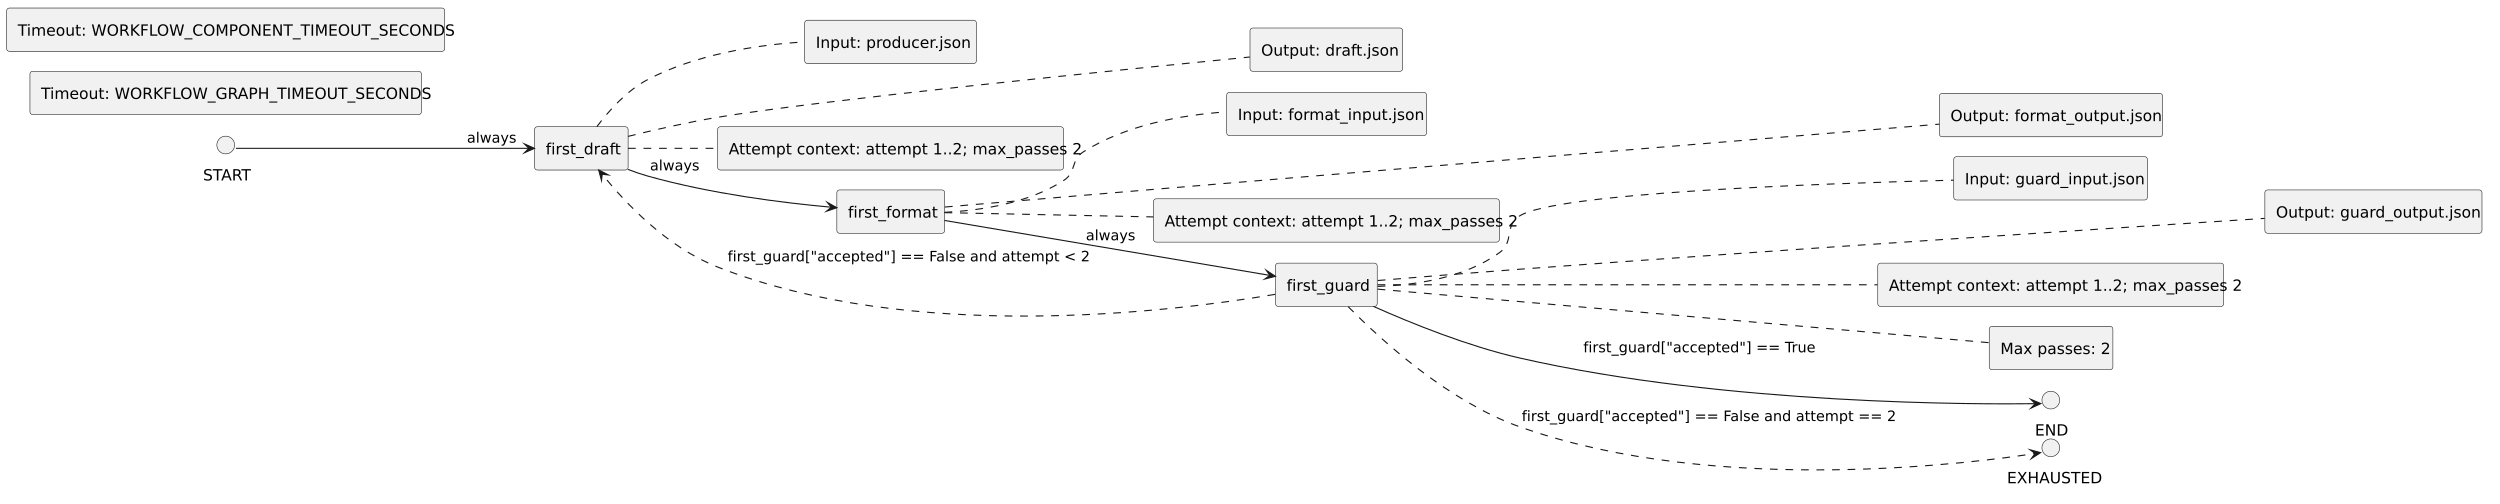
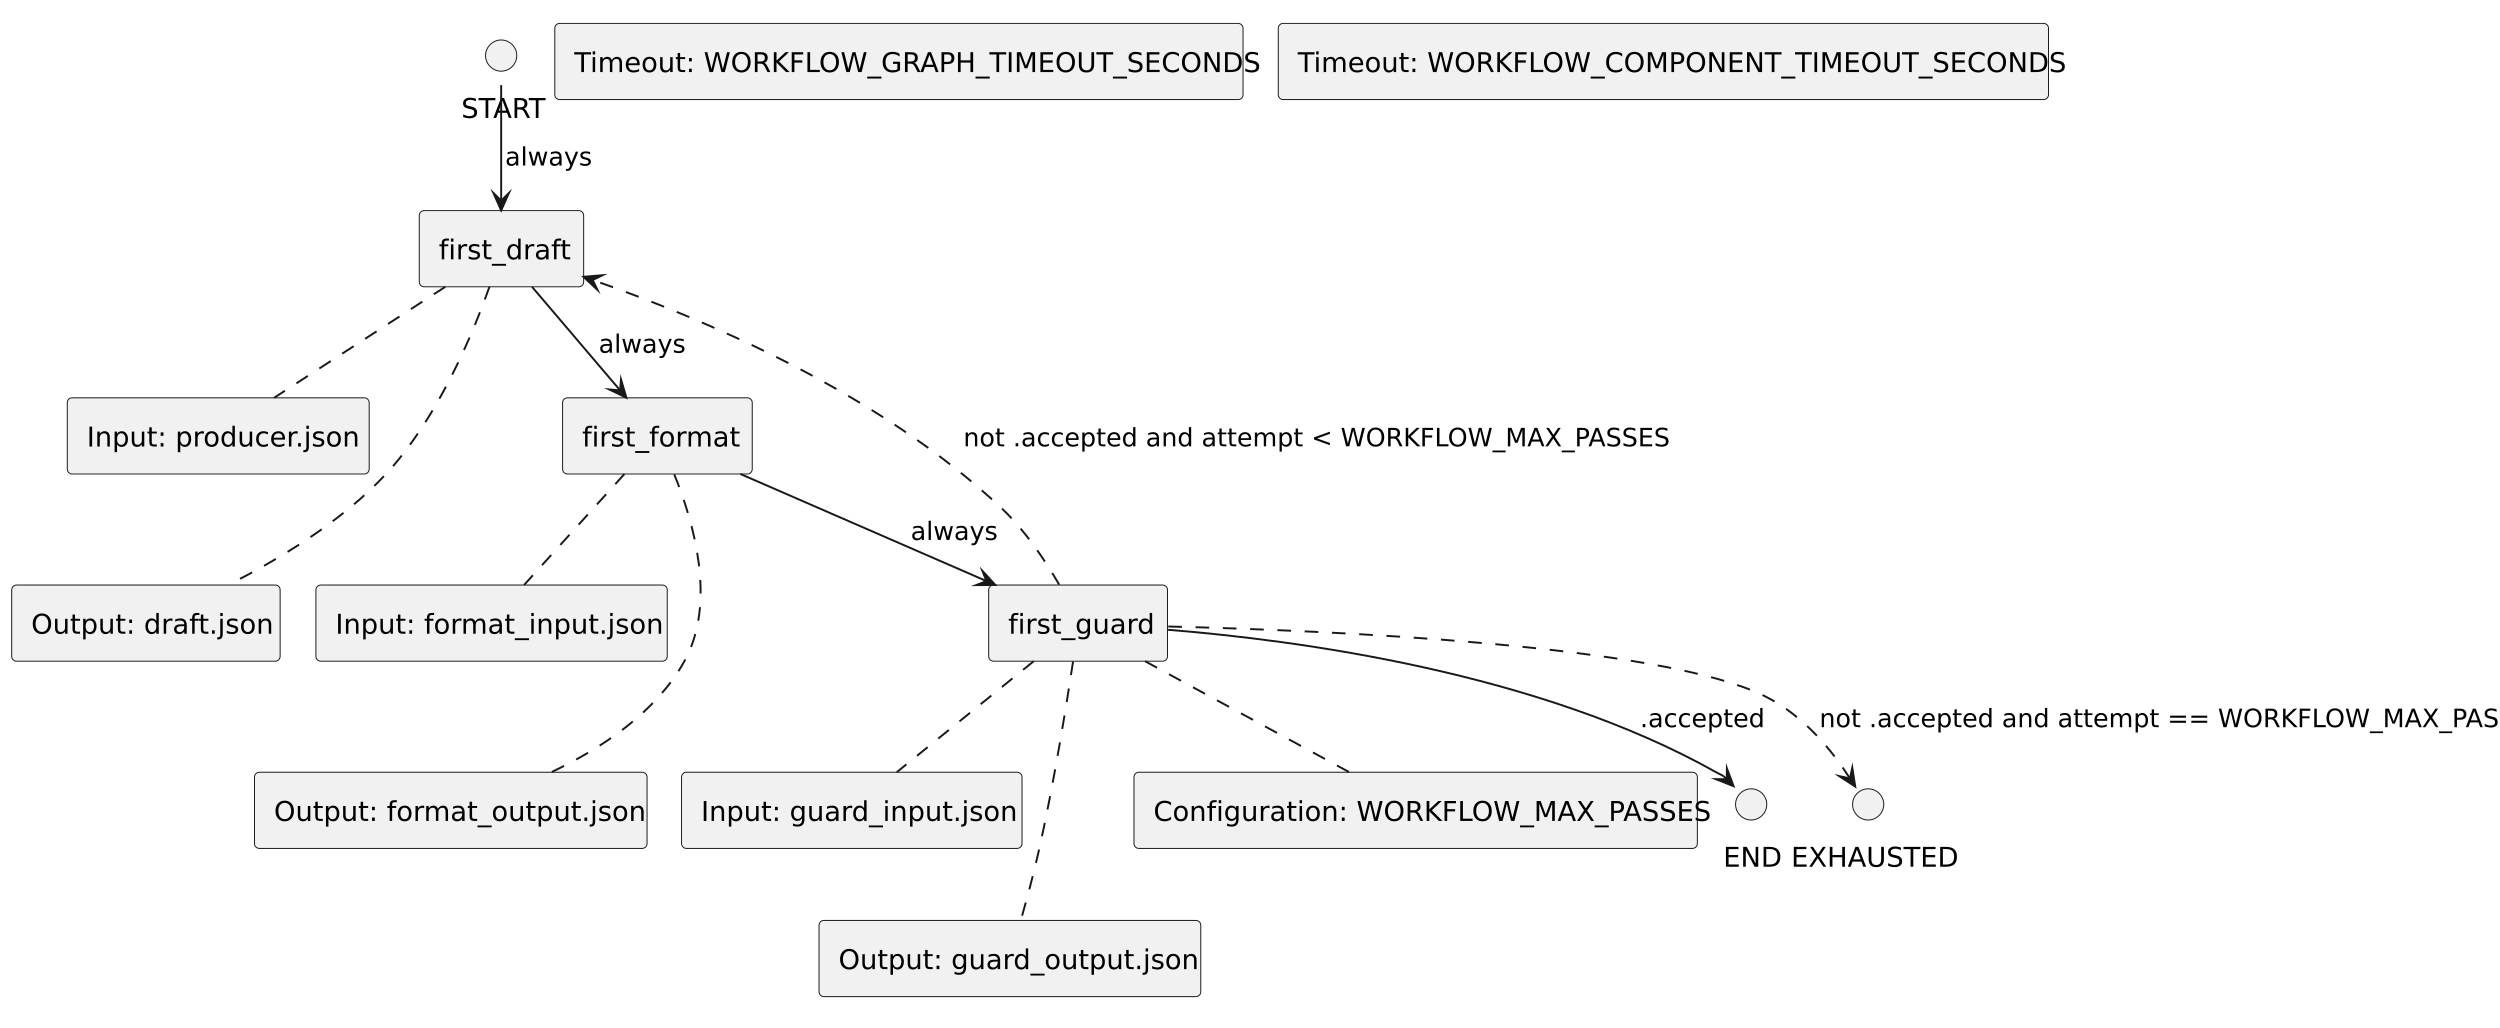
- <svg xmlns="http://www.w3.org/2000/svg" xmlns:xlink="http://www.w3.org/1999/xlink" version="1.1" data-diagram-type="DESCRIPTION" style="width:2254px;height:454px;background:#FFFFFF;" width="2254px" height="454px" viewBox="0 0 2254 454" zoomAndPan="magnify" preserveAspectRatio="none" contentStyleType="text/css">
+ <svg xmlns="http://www.w3.org/2000/svg" xmlns:xlink="http://www.w3.org/1999/xlink" version="1.1" data-diagram-type="DESCRIPTION" style="width:1282px;height:527px;background:#FFFFFF;" width="1282px" height="527px" viewBox="0 0 1282 527" zoomAndPan="magnify" preserveAspectRatio="none" contentStyleType="text/css">
  <defs />
  <g font-family="DejaVu Sans, Liberation Sans, Arial, sans-serif" lengthAdjust="spacing">
    <g class="entity" data-qualified-name="n0" id="ent0001" data-source-line="5">
      <a target="_top" href="//github.com/gorban/api-agent/blob/_____switch_branch_____/demo/contrived/workflows/components/first.md.html#node-first_draft" xlink:href="//github.com/gorban/api-agent/blob/_____switch_branch_____/demo/contrived/workflows/components/first.md.html#node-first_draft" xlink:type="simple" xlink:actuate="onRequest" xlink:show="new" title="//github.com/gorban/api-agent/blob/_____switch_branch_____/demo/contrived/workflows/components/first.md.html#node-first_draft" xlink:title="//github.com/gorban/api-agent/blob/_____switch_branch_____/demo/contrived/workflows/components/first.md.html#node-first_draft">
-         <rect x="482" y="114.244" width="84.302" height="39.068" fill="#F1F1F1" style="stroke:#181818;stroke-width:0.5;" rx="2.5" ry="2.5" />
-         <text x="492" y="139.21" fill="#000" font-size="14" textLength="64.302">first_draft</text>
+         <rect x="215" y="108" width="84.302" height="39.068" fill="#F1F1F1" style="stroke:#181818;stroke-width:0.5;" rx="2.5" ry="2.5" />
+         <text x="225" y="132.966" fill="#000" font-size="14" textLength="64.302">first_draft</text>
      </a>
    </g>
    <g class="entity" data-qualified-name="ref0" id="ent0002" data-source-line="6">
      <a target="_top" href="//github.com/gorban/api-agent/blob/_____switch_branch_____/demo/.private_resources/diagrams/contracts/c50937e9c6fc400cb922e1ce.md.html" xlink:href="//github.com/gorban/api-agent/blob/_____switch_branch_____/demo/.private_resources/diagrams/contracts/c50937e9c6fc400cb922e1ce.md.html" xlink:type="simple" xlink:actuate="onRequest" xlink:show="new" title="//github.com/gorban/api-agent/blob/_____switch_branch_____/demo/.private_resources/diagrams/contracts/c50937e9c6fc400cb922e1ce.md.html" xlink:title="//github.com/gorban/api-agent/blob/_____switch_branch_____/demo/.private_resources/diagrams/contracts/c50937e9c6fc400cb922e1ce.md.html">
-         <rect x="725.5" y="18.244" width="154.819" height="39.068" fill="#F1F1F1" style="stroke:#181818;stroke-width:0.5;" rx="2.5" ry="2.5" />
-         <text x="735.5" y="43.21" fill="#000" font-size="14" textLength="134.819">Input: producer.json</text>
+         <rect x="34.5" y="204" width="154.819" height="39.068" fill="#F1F1F1" style="stroke:#181818;stroke-width:0.5;" rx="2.5" ry="2.5" />
+         <text x="44.5" y="228.966" fill="#000" font-size="14" textLength="134.819">Input: producer.json</text>
      </a>
    </g>
    <g class="entity" data-qualified-name="ref1" id="ent0004" data-source-line="8">
      <a target="_top" href="//github.com/gorban/api-agent/blob/_____switch_branch_____/demo/.private_resources/diagrams/contracts/81135fa5e149e703a3121eea.md.html" xlink:href="//github.com/gorban/api-agent/blob/_____switch_branch_____/demo/.private_resources/diagrams/contracts/81135fa5e149e703a3121eea.md.html" xlink:type="simple" xlink:actuate="onRequest" xlink:show="new" title="//github.com/gorban/api-agent/blob/_____switch_branch_____/demo/.private_resources/diagrams/contracts/81135fa5e149e703a3121eea.md.html" xlink:title="//github.com/gorban/api-agent/blob/_____switch_branch_____/demo/.private_resources/diagrams/contracts/81135fa5e149e703a3121eea.md.html">
-         <rect x="1127" y="25.244" width="137.656" height="39.068" fill="#F1F1F1" style="stroke:#181818;stroke-width:0.5;" rx="2.5" ry="2.5" />
-         <text x="1137" y="50.21" fill="#000" font-size="14" textLength="117.656">Output: draft.json</text>
+         <rect x="6" y="300" width="137.656" height="39.068" fill="#F1F1F1" style="stroke:#181818;stroke-width:0.5;" rx="2.5" ry="2.5" />
+         <text x="16" y="324.966" fill="#000" font-size="14" textLength="117.656">Output: draft.json</text>
      </a>
    </g>
-     <g class="entity" data-qualified-name="context2" id="ent0007" data-source-line="11">
-       <rect x="647" y="114.244" width="311.843" height="39.068" fill="#F1F1F1" style="stroke:#181818;stroke-width:0.5;" rx="2.5" ry="2.5" />
-       <text x="657" y="139.21" fill="#000" font-size="14" textLength="291.843">Attempt context: attempt 1..2; max_passes 2</text>
+     <g class="entity" data-qualified-name="n1" id="ent0007" data-source-line="11">
+       <a target="_top" href="//github.com/gorban/api-agent/blob/_____switch_branch_____/demo/contrived/workflows/components/first.md.html#node-first_format" xlink:href="//github.com/gorban/api-agent/blob/_____switch_branch_____/demo/contrived/workflows/components/first.md.html#node-first_format" xlink:type="simple" xlink:actuate="onRequest" xlink:show="new" title="//github.com/gorban/api-agent/blob/_____switch_branch_____/demo/contrived/workflows/components/first.md.html#node-first_format" xlink:title="//github.com/gorban/api-agent/blob/_____switch_branch_____/demo/contrived/workflows/components/first.md.html#node-first_format">
+         <rect x="288.5" y="204" width="97.252" height="39.068" fill="#F1F1F1" style="stroke:#181818;stroke-width:0.5;" rx="2.5" ry="2.5" />
+         <text x="298.5" y="228.966" fill="#000" font-size="14" textLength="77.252">first_format</text>
+       </a>
    </g>
-     <g class="entity" data-qualified-name="n1" id="ent0009" data-source-line="13">
-       <a target="_top" href="//github.com/gorban/api-agent/blob/_____switch_branch_____/demo/contrived/workflows/components/first.md.html#node-first_format" xlink:href="//github.com/gorban/api-agent/blob/_____switch_branch_____/demo/contrived/workflows/components/first.md.html#node-first_format" xlink:type="simple" xlink:actuate="onRequest" xlink:show="new" title="//github.com/gorban/api-agent/blob/_____switch_branch_____/demo/contrived/workflows/components/first.md.html#node-first_format" xlink:title="//github.com/gorban/api-agent/blob/_____switch_branch_____/demo/contrived/workflows/components/first.md.html#node-first_format">
-         <rect x="754.5" y="171.244" width="97.252" height="39.068" fill="#F1F1F1" style="stroke:#181818;stroke-width:0.5;" rx="2.5" ry="2.5" />
-         <text x="764.5" y="196.21" fill="#000" font-size="14" textLength="77.252">first_format</text>
+     <g class="entity" data-qualified-name="ref2" id="ent0008" data-source-line="12">
+       <a target="_top" href="//github.com/gorban/api-agent/blob/_____switch_branch_____/demo/.private_resources/diagrams/contracts/60b4d83e1ef86c2f726e3c17.md.html" xlink:href="//github.com/gorban/api-agent/blob/_____switch_branch_____/demo/.private_resources/diagrams/contracts/60b4d83e1ef86c2f726e3c17.md.html" xlink:type="simple" xlink:actuate="onRequest" xlink:show="new" title="//github.com/gorban/api-agent/blob/_____switch_branch_____/demo/.private_resources/diagrams/contracts/60b4d83e1ef86c2f726e3c17.md.html" xlink:title="//github.com/gorban/api-agent/blob/_____switch_branch_____/demo/.private_resources/diagrams/contracts/60b4d83e1ef86c2f726e3c17.md.html">
+         <rect x="162" y="300" width="180.159" height="39.068" fill="#F1F1F1" style="stroke:#181818;stroke-width:0.5;" rx="2.5" ry="2.5" />
+         <text x="172" y="324.966" fill="#000" font-size="14" textLength="160.159">Input: format_input.json</text>
      </a>
    </g>
    <g class="entity" data-qualified-name="ref3" id="ent0010" data-source-line="14">
-       <a target="_top" href="//github.com/gorban/api-agent/blob/_____switch_branch_____/demo/.private_resources/diagrams/contracts/60b4d83e1ef86c2f726e3c17.md.html" xlink:href="//github.com/gorban/api-agent/blob/_____switch_branch_____/demo/.private_resources/diagrams/contracts/60b4d83e1ef86c2f726e3c17.md.html" xlink:type="simple" xlink:actuate="onRequest" xlink:show="new" title="//github.com/gorban/api-agent/blob/_____switch_branch_____/demo/.private_resources/diagrams/contracts/60b4d83e1ef86c2f726e3c17.md.html" xlink:title="//github.com/gorban/api-agent/blob/_____switch_branch_____/demo/.private_resources/diagrams/contracts/60b4d83e1ef86c2f726e3c17.md.html">
-         <rect x="1106" y="83.244" width="180.159" height="39.068" fill="#F1F1F1" style="stroke:#181818;stroke-width:0.5;" rx="2.5" ry="2.5" />
-         <text x="1116" y="108.21" fill="#000" font-size="14" textLength="160.159">Input: format_input.json</text>
+       <a target="_top" href="//github.com/gorban/api-agent/blob/_____switch_branch_____/demo/.private_resources/diagrams/contracts/122a0a6fb03268e98a303586.md.html" xlink:href="//github.com/gorban/api-agent/blob/_____switch_branch_____/demo/.private_resources/diagrams/contracts/122a0a6fb03268e98a303586.md.html" xlink:type="simple" xlink:actuate="onRequest" xlink:show="new" title="//github.com/gorban/api-agent/blob/_____switch_branch_____/demo/.private_resources/diagrams/contracts/122a0a6fb03268e98a303586.md.html" xlink:title="//github.com/gorban/api-agent/blob/_____switch_branch_____/demo/.private_resources/diagrams/contracts/122a0a6fb03268e98a303586.md.html">
+         <rect x="130.5" y="396" width="201.313" height="39.068" fill="#F1F1F1" style="stroke:#181818;stroke-width:0.5;" rx="2.5" ry="2.5" />
+         <text x="140.5" y="420.966" fill="#000" font-size="14" textLength="181.313">Output: format_output.json</text>
      </a>
    </g>
-     <g class="entity" data-qualified-name="ref4" id="ent0012" data-source-line="16">
-       <a target="_top" href="//github.com/gorban/api-agent/blob/_____switch_branch_____/demo/.private_resources/diagrams/contracts/122a0a6fb03268e98a303586.md.html" xlink:href="//github.com/gorban/api-agent/blob/_____switch_branch_____/demo/.private_resources/diagrams/contracts/122a0a6fb03268e98a303586.md.html" xlink:type="simple" xlink:actuate="onRequest" xlink:show="new" title="//github.com/gorban/api-agent/blob/_____switch_branch_____/demo/.private_resources/diagrams/contracts/122a0a6fb03268e98a303586.md.html" xlink:title="//github.com/gorban/api-agent/blob/_____switch_branch_____/demo/.private_resources/diagrams/contracts/122a0a6fb03268e98a303586.md.html">
-         <rect x="1748.5" y="84.244" width="201.313" height="39.068" fill="#F1F1F1" style="stroke:#181818;stroke-width:0.5;" rx="2.5" ry="2.5" />
-         <text x="1758.5" y="109.21" fill="#000" font-size="14" textLength="181.313">Output: format_output.json</text>
+     <g class="entity" data-qualified-name="n2" id="ent0013" data-source-line="17">
+       <a target="_top" href="//github.com/gorban/api-agent/blob/_____switch_branch_____/demo/contrived/workflows/components/first.md.html#node-first_guard" xlink:href="//github.com/gorban/api-agent/blob/_____switch_branch_____/demo/contrived/workflows/components/first.md.html#node-first_guard" xlink:type="simple" xlink:actuate="onRequest" xlink:show="new" title="//github.com/gorban/api-agent/blob/_____switch_branch_____/demo/contrived/workflows/components/first.md.html#node-first_guard" xlink:title="//github.com/gorban/api-agent/blob/_____switch_branch_____/demo/contrived/workflows/components/first.md.html#node-first_guard">
+         <rect x="507" y="300" width="91.694" height="39.068" fill="#F1F1F1" style="stroke:#181818;stroke-width:0.5;" rx="2.5" ry="2.5" />
+         <text x="517" y="324.966" fill="#000" font-size="14" textLength="71.694">first_guard</text>
      </a>
    </g>
-     <g class="entity" data-qualified-name="context5" id="ent0015" data-source-line="19">
-       <rect x="1040" y="179.244" width="311.843" height="39.068" fill="#F1F1F1" style="stroke:#181818;stroke-width:0.5;" rx="2.5" ry="2.5" />
-       <text x="1050" y="204.21" fill="#000" font-size="14" textLength="291.843">Attempt context: attempt 1..2; max_passes 2</text>
-     </g>
-     <g class="entity" data-qualified-name="n2" id="ent0017" data-source-line="21">
-       <a target="_top" href="//github.com/gorban/api-agent/blob/_____switch_branch_____/demo/contrived/workflows/components/first.md.html#node-first_guard" xlink:href="//github.com/gorban/api-agent/blob/_____switch_branch_____/demo/contrived/workflows/components/first.md.html#node-first_guard" xlink:type="simple" xlink:actuate="onRequest" xlink:show="new" title="//github.com/gorban/api-agent/blob/_____switch_branch_____/demo/contrived/workflows/components/first.md.html#node-first_guard" xlink:title="//github.com/gorban/api-agent/blob/_____switch_branch_____/demo/contrived/workflows/components/first.md.html#node-first_guard">
-         <rect x="1150" y="237.244" width="91.694" height="39.068" fill="#F1F1F1" style="stroke:#181818;stroke-width:0.5;" rx="2.5" ry="2.5" />
-         <text x="1160" y="262.21" fill="#000" font-size="14" textLength="71.694">first_guard</text>
+     <g class="entity" data-qualified-name="ref4" id="ent0014" data-source-line="18">
+       <a target="_top" href="//github.com/gorban/api-agent/blob/_____switch_branch_____/demo/.private_resources/diagrams/contracts/a7adf17e114304061f556684.md.html" xlink:href="//github.com/gorban/api-agent/blob/_____switch_branch_____/demo/.private_resources/diagrams/contracts/a7adf17e114304061f556684.md.html" xlink:type="simple" xlink:actuate="onRequest" xlink:show="new" title="//github.com/gorban/api-agent/blob/_____switch_branch_____/demo/.private_resources/diagrams/contracts/a7adf17e114304061f556684.md.html" xlink:title="//github.com/gorban/api-agent/blob/_____switch_branch_____/demo/.private_resources/diagrams/contracts/a7adf17e114304061f556684.md.html">
+         <rect x="349.5" y="396" width="174.601" height="39.068" fill="#F1F1F1" style="stroke:#181818;stroke-width:0.5;" rx="2.5" ry="2.5" />
+         <text x="359.5" y="420.966" fill="#000" font-size="14" textLength="154.601">Input: guard_input.json</text>
      </a>
    </g>
-     <g class="entity" data-qualified-name="ref6" id="ent0018" data-source-line="22">
-       <a target="_top" href="//github.com/gorban/api-agent/blob/_____switch_branch_____/demo/.private_resources/diagrams/contracts/a7adf17e114304061f556684.md.html" xlink:href="//github.com/gorban/api-agent/blob/_____switch_branch_____/demo/.private_resources/diagrams/contracts/a7adf17e114304061f556684.md.html" xlink:type="simple" xlink:actuate="onRequest" xlink:show="new" title="//github.com/gorban/api-agent/blob/_____switch_branch_____/demo/.private_resources/diagrams/contracts/a7adf17e114304061f556684.md.html" xlink:title="//github.com/gorban/api-agent/blob/_____switch_branch_____/demo/.private_resources/diagrams/contracts/a7adf17e114304061f556684.md.html">
-         <rect x="1761.5" y="141.244" width="174.601" height="39.068" fill="#F1F1F1" style="stroke:#181818;stroke-width:0.5;" rx="2.5" ry="2.5" />
-         <text x="1771.5" y="166.21" fill="#000" font-size="14" textLength="154.601">Input: guard_input.json</text>
+     <g class="entity" data-qualified-name="ref5" id="ent0016" data-source-line="20">
+       <a target="_top" href="//github.com/gorban/api-agent/blob/_____switch_branch_____/demo/.private_resources/diagrams/contracts/659f22b719be1a348d44de89.md.html" xlink:href="//github.com/gorban/api-agent/blob/_____switch_branch_____/demo/.private_resources/diagrams/contracts/659f22b719be1a348d44de89.md.html" xlink:type="simple" xlink:actuate="onRequest" xlink:show="new" title="//github.com/gorban/api-agent/blob/_____switch_branch_____/demo/.private_resources/diagrams/contracts/659f22b719be1a348d44de89.md.html" xlink:title="//github.com/gorban/api-agent/blob/_____switch_branch_____/demo/.private_resources/diagrams/contracts/659f22b719be1a348d44de89.md.html">
+         <rect x="420" y="472" width="195.755" height="39.068" fill="#F1F1F1" style="stroke:#181818;stroke-width:0.5;" rx="2.5" ry="2.5" />
+         <text x="430" y="496.966" fill="#000" font-size="14" textLength="175.755">Output: guard_output.json</text>
      </a>
    </g>
-     <g class="entity" data-qualified-name="ref7" id="ent0020" data-source-line="24">
-       <a target="_top" href="//github.com/gorban/api-agent/blob/_____switch_branch_____/demo/.private_resources/diagrams/contracts/659f22b719be1a348d44de89.md.html" xlink:href="//github.com/gorban/api-agent/blob/_____switch_branch_____/demo/.private_resources/diagrams/contracts/659f22b719be1a348d44de89.md.html" xlink:type="simple" xlink:actuate="onRequest" xlink:show="new" title="//github.com/gorban/api-agent/blob/_____switch_branch_____/demo/.private_resources/diagrams/contracts/659f22b719be1a348d44de89.md.html" xlink:title="//github.com/gorban/api-agent/blob/_____switch_branch_____/demo/.private_resources/diagrams/contracts/659f22b719be1a348d44de89.md.html">
-         <rect x="2042" y="171.244" width="195.755" height="39.068" fill="#F1F1F1" style="stroke:#181818;stroke-width:0.5;" rx="2.5" ry="2.5" />
-         <text x="2052" y="196.21" fill="#000" font-size="14" textLength="175.755">Output: guard_output.json</text>
+     <g class="entity" data-qualified-name="timeout6" id="ent0019" data-source-line="23">
+       <a target="_top" href="//github.com/gorban/api-agent/blob/_____switch_branch_____/demo/.private_resources/diagrams/contracts/329e688a20c84ebb17c7ac2f.md.html" xlink:href="//github.com/gorban/api-agent/blob/_____switch_branch_____/demo/.private_resources/diagrams/contracts/329e688a20c84ebb17c7ac2f.md.html" xlink:type="simple" xlink:actuate="onRequest" xlink:show="new" title="//github.com/gorban/api-agent/blob/_____switch_branch_____/demo/.private_resources/diagrams/contracts/329e688a20c84ebb17c7ac2f.md.html" xlink:title="//github.com/gorban/api-agent/blob/_____switch_branch_____/demo/.private_resources/diagrams/contracts/329e688a20c84ebb17c7ac2f.md.html">
+         <rect x="284.5" y="12" width="352.933" height="39.068" fill="#F1F1F1" style="stroke:#181818;stroke-width:0.5;" rx="2.5" ry="2.5" />
+         <text x="294.5" y="36.966" fill="#000" font-size="14" textLength="332.933">Timeout: WORKFLOW_GRAPH_TIMEOUT_SECONDS</text>
      </a>
    </g>
-     <g class="entity" data-qualified-name="context8" id="ent0023" data-source-line="27">
-       <rect x="1693" y="237.244" width="311.843" height="39.068" fill="#F1F1F1" style="stroke:#181818;stroke-width:0.5;" rx="2.5" ry="2.5" />
-       <text x="1703" y="262.21" fill="#000" font-size="14" textLength="291.843">Attempt context: attempt 1..2; max_passes 2</text>
-     </g>
-     <g class="entity" data-qualified-name="timeout9" id="ent0025" data-source-line="29">
-       <a target="_top" href="//github.com/gorban/api-agent/blob/_____switch_branch_____/demo/.private_resources/diagrams/contracts/2604027eb0c68c41f586b261.md.html" xlink:href="//github.com/gorban/api-agent/blob/_____switch_branch_____/demo/.private_resources/diagrams/contracts/2604027eb0c68c41f586b261.md.html" xlink:type="simple" xlink:actuate="onRequest" xlink:show="new" title="//github.com/gorban/api-agent/blob/_____switch_branch_____/demo/.private_resources/diagrams/contracts/2604027eb0c68c41f586b261.md.html" xlink:title="//github.com/gorban/api-agent/blob/_____switch_branch_____/demo/.private_resources/diagrams/contracts/2604027eb0c68c41f586b261.md.html">
-         <rect x="27" y="64.244" width="352.933" height="39.068" fill="#F1F1F1" style="stroke:#181818;stroke-width:0.5;" rx="2.5" ry="2.5" />
-         <text x="37" y="89.21" fill="#000" font-size="14" textLength="332.933">Timeout: WORKFLOW_GRAPH_TIMEOUT_SECONDS</text>
+     <g class="entity" data-qualified-name="timeout7" id="ent0020" data-source-line="24">
+       <a target="_top" href="//github.com/gorban/api-agent/blob/_____switch_branch_____/demo/.private_resources/diagrams/contracts/02f16fdcb3b05b1324197d4d.md.html" xlink:href="//github.com/gorban/api-agent/blob/_____switch_branch_____/demo/.private_resources/diagrams/contracts/02f16fdcb3b05b1324197d4d.md.html" xlink:type="simple" xlink:actuate="onRequest" xlink:show="new" title="//github.com/gorban/api-agent/blob/_____switch_branch_____/demo/.private_resources/diagrams/contracts/02f16fdcb3b05b1324197d4d.md.html" xlink:title="//github.com/gorban/api-agent/blob/_____switch_branch_____/demo/.private_resources/diagrams/contracts/02f16fdcb3b05b1324197d4d.md.html">
+         <rect x="655.5" y="12" width="394.974" height="39.068" fill="#F1F1F1" style="stroke:#181818;stroke-width:0.5;" rx="2.5" ry="2.5" />
+         <text x="665.5" y="36.966" fill="#000" font-size="14" textLength="374.974">Timeout: WORKFLOW_COMPONENT_TIMEOUT_SECONDS</text>
      </a>
    </g>
-     <g class="entity" data-qualified-name="timeout10" id="ent0026" data-source-line="30">
-       <a target="_top" href="//github.com/gorban/api-agent/blob/_____switch_branch_____/demo/.private_resources/diagrams/contracts/6a81df3b797cc5b5d01faaf0.md.html" xlink:href="//github.com/gorban/api-agent/blob/_____switch_branch_____/demo/.private_resources/diagrams/contracts/6a81df3b797cc5b5d01faaf0.md.html" xlink:type="simple" xlink:actuate="onRequest" xlink:show="new" title="//github.com/gorban/api-agent/blob/_____switch_branch_____/demo/.private_resources/diagrams/contracts/6a81df3b797cc5b5d01faaf0.md.html" xlink:title="//github.com/gorban/api-agent/blob/_____switch_branch_____/demo/.private_resources/diagrams/contracts/6a81df3b797cc5b5d01faaf0.md.html">
-         <rect x="6" y="7.244" width="394.974" height="39.068" fill="#F1F1F1" style="stroke:#181818;stroke-width:0.5;" rx="2.5" ry="2.5" />
-         <text x="16" y="32.21" fill="#000" font-size="14" textLength="374.974">Timeout: WORKFLOW_COMPONENT_TIMEOUT_SECONDS</text>
+     <g class="entity" data-qualified-name="passlimit8" id="ent0021" data-source-line="25">
+       <a target="_top" href="//github.com/gorban/api-agent/blob/_____switch_branch_____/demo/.private_resources/diagrams/contracts/c65cad9d1bbf9d40211f06b3.md.html" xlink:href="//github.com/gorban/api-agent/blob/_____switch_branch_____/demo/.private_resources/diagrams/contracts/c65cad9d1bbf9d40211f06b3.md.html" xlink:type="simple" xlink:actuate="onRequest" xlink:show="new" title="//github.com/gorban/api-agent/blob/_____switch_branch_____/demo/.private_resources/diagrams/contracts/c65cad9d1bbf9d40211f06b3.md.html" xlink:title="//github.com/gorban/api-agent/blob/_____switch_branch_____/demo/.private_resources/diagrams/contracts/c65cad9d1bbf9d40211f06b3.md.html">
+         <rect x="581.5" y="396" width="288.897" height="39.068" fill="#F1F1F1" style="stroke:#181818;stroke-width:0.5;" rx="2.5" ry="2.5" />
+         <text x="591.5" y="420.966" fill="#000" font-size="14" textLength="268.897">Configuration: WORKFLOW_MAX_PASSES</text>
      </a>
    </g>
-     <g class="entity" data-qualified-name="budget11" id="ent0027" data-source-line="31">
-       <a target="_top" href="//github.com/gorban/api-agent/blob/_____switch_branch_____/demo/contrived/workflows/components/first.md.html#components" xlink:href="//github.com/gorban/api-agent/blob/_____switch_branch_____/demo/contrived/workflows/components/first.md.html#components" xlink:type="simple" xlink:actuate="onRequest" xlink:show="new" title="//github.com/gorban/api-agent/blob/_____switch_branch_____/demo/contrived/workflows/components/first.md.html#components" xlink:title="//github.com/gorban/api-agent/blob/_____switch_branch_____/demo/contrived/workflows/components/first.md.html#components">
-         <rect x="1793.5" y="294.244" width="111.476" height="39.068" fill="#F1F1F1" style="stroke:#181818;stroke-width:0.5;" rx="2.5" ry="2.5" />
-         <text x="1803.5" y="319.21" fill="#000" font-size="14" textLength="91.476">Max passes: 2</text>
-       </a>
+     <g class="entity" data-qualified-name="start" id="ent0023" data-source-line="27">
+       <ellipse cx="257" cy="28.5" rx="8" ry="8" fill="#F1F1F1" style="stroke:#181818;stroke-width:0.5;" />
+       <text x="236.546" y="60.466" fill="#000" font-size="14" textLength="40.908">START</text>
    </g>
-     <g class="entity" data-qualified-name="start" id="ent0029" data-source-line="33">
-       <ellipse cx="203.5" cy="130.744" rx="8" ry="8" fill="#F1F1F1" style="stroke:#181818;stroke-width:0.5;" />
-       <text x="183.046" y="162.71" fill="#000" font-size="14" textLength="40.908">START</text>
+     <g class="entity" data-qualified-name="end" id="ent0027" data-source-line="31">
+       <ellipse cx="898" cy="412.5" rx="8" ry="8" fill="#F1F1F1" style="stroke:#181818;stroke-width:0.5;" />
+       <text x="883.678" y="444.466" fill="#000" font-size="14" textLength="28.644">END</text>
    </g>
-     <g class="entity" data-qualified-name="end" id="ent0033" data-source-line="37">
-       <ellipse cx="1849" cy="360.744" rx="8" ry="8" fill="#F1F1F1" style="stroke:#181818;stroke-width:0.5;" />
-       <text x="1834.678" y="392.71" fill="#000" font-size="14" textLength="28.644">END</text>
-     </g>
-     <g class="entity" data-qualified-name="exhausted" id="ent0036" data-source-line="40">
-       <ellipse cx="1849" cy="403.744" rx="8" ry="8" fill="#F1F1F1" style="stroke:#181818;stroke-width:0.5;" />
-       <text x="1809.492" y="435.71" fill="#000" font-size="14" textLength="79.016">EXHAUSTED</text>
+     <g class="entity" data-qualified-name="exhausted" id="ent0030" data-source-line="34">
+       <ellipse cx="958" cy="412.5" rx="8" ry="8" fill="#F1F1F1" style="stroke:#181818;stroke-width:0.5;" />
+       <text x="918.492" y="444.466" fill="#000" font-size="14" textLength="79.016">EXHAUSTED</text>
    </g>
    <g class="link" data-entity-1="ent0001" data-entity-2="ent0002" id="lnk3" data-link-type="association">
-       <path d="M538.114,114.226 C548.747,100.047 565.046,81.671 584,71.744 C627.349,49.041 681.721,40.529 725.32,37.7" style="stroke:#181818;stroke-width:1;stroke-dasharray:7,7;" fill="none" />
+       <path d="M228.353,147.071 C202.932,163.551 165.99,187.499 140.588,203.967" style="stroke:#181818;stroke-width:1;stroke-dasharray:7,7;" fill="none" />
    </g>
    <g class="link" data-entity-1="ent0001" data-entity-2="ent0004" id="lnk5" data-link-type="association">
-       <path d="M566.254,122.959 C589.775,117.142 619.882,110.253 647,105.744 C737.771,90.651 1001.261,63.825 1126.863,51.4" style="stroke:#181818;stroke-width:1;stroke-dasharray:7,7;" fill="none" />
+       <path d="M251.013,147.019 C242.416,171.341 224.619,214.314 198,243 C175.332,267.428 143.019,286.852 117.2,299.878" style="stroke:#181818;stroke-width:1;stroke-dasharray:7,7;" fill="none" />
    </g>
-     <g class="link" data-entity-1="ent0001" data-entity-2="ent0007" id="lnk8" data-link-type="association">
-       <path d="M566.171,133.744 C588.25,133.744 617.001,133.744 646.8,133.744" style="stroke:#181818;stroke-width:1;stroke-dasharray:7,7;" fill="none" />
+     <g class="link" data-entity-1="ent0007" data-entity-2="ent0008" id="lnk9" data-link-type="association">
+       <path d="M320.207,243.071 C305.305,259.551 283.649,283.499 268.758,299.967" style="stroke:#181818;stroke-width:1;stroke-dasharray:7,7;" fill="none" />
    </g>
-     <g class="link" data-entity-1="ent0009" data-entity-2="ent0010" id="lnk11" data-link-type="association">
-       <path d="M851.507,191.437 C884.09,189.805 927.04,183.319 959,162.744 C970.817,155.136 965.092,144.209 977,136.744 C1015.053,112.888 1063.979,103.752 1105.835,100.857" style="stroke:#181818;stroke-width:1;stroke-dasharray:7,7;" fill="none" />
+     <g class="link" data-entity-1="ent0007" data-entity-2="ent0010" id="lnk11" data-link-type="association">
+       <path d="M345.743,243.239 C355.468,267.044 367.75,308.672 351,339 C336.363,365.502 308.089,383.966 282.662,395.999" style="stroke:#181818;stroke-width:1;stroke-dasharray:7,7;" fill="none" />
    </g>
-     <g class="link" data-entity-1="ent0009" data-entity-2="ent0012" id="lnk13" data-link-type="association">
-       <path d="M851.91,186.658 C899.589,182.598 974.849,176.206 1040,170.744 C1295.286,149.342 1595.977,124.507 1748.482,111.937" style="stroke:#181818;stroke-width:1;stroke-dasharray:7,7;" fill="none" />
+     <g class="link" data-entity-1="ent0013" data-entity-2="ent0014" id="lnk15" data-link-type="association">
+       <path d="M530.082,339.071 C509.746,355.551 480.192,379.499 459.87,395.967" style="stroke:#181818;stroke-width:1;stroke-dasharray:7,7;" fill="none" />
    </g>
-     <g class="link" data-entity-1="ent0009" data-entity-2="ent0015" id="lnk16" data-link-type="association">
-       <path d="M851.553,191.717 C898.363,192.674 972.424,194.19 1039.806,195.568" style="stroke:#181818;stroke-width:1;stroke-dasharray:7,7;" fill="none" />
+     <g class="link" data-entity-1="ent0013" data-entity-2="ent0016" id="lnk17" data-link-type="association">
+       <path d="M550.262,339.245 C546.815,362.007 540.434,401.51 533,435 C530.253,447.375 526.54,461.131 523.495,471.851" style="stroke:#181818;stroke-width:1;stroke-dasharray:7,7;" fill="none" />
    </g>
-     <g class="link" data-entity-1="ent0017" data-entity-2="ent0018" id="lnk19" data-link-type="association">
-       <path d="M1242.077,258.241 C1275.361,257.148 1320.215,250.832 1352,227.744 C1365.517,217.925 1355.946,203.776 1370,194.744 C1402.019,174.165 1632.52,165.633 1761.373,162.441" style="stroke:#181818;stroke-width:1;stroke-dasharray:7,7;" fill="none" />
+     <g class="link" data-entity-1="ent0013" data-entity-2="ent0021" id="lnk22" data-link-type="association">
+       <path d="M587.179,339.071 C617.509,355.551 661.584,379.499 691.892,395.967" style="stroke:#181818;stroke-width:1;stroke-dasharray:7,7;" fill="none" />
    </g>
-     <g class="link" data-entity-1="ent0017" data-entity-2="ent0020" id="lnk21" data-link-type="association">
-       <path d="M1242.155,252.925 C1277.056,250.013 1326.578,245.969 1370,242.744 C1611.534,224.805 1895.942,206.238 2041.856,196.899" style="stroke:#181818;stroke-width:1;stroke-dasharray:7,7;" fill="none" />
+     <g class="link" data-entity-1="ent0023" data-entity-2="ent0001" id="lnk24" data-link-type="dependency">
+       <polygon points="257,107.92,261,98.92,257,102.92,253,98.92,257,107.92" fill="#181818" style="stroke:#181818;stroke-width:1;stroke-linejoin:miter;stroke-miterlimit:10;" />
+       <path d="M257,43.652 C257,59.506 257,83.759 257,102.92" style="stroke:#181818;stroke-width:1;" fill="none" />
+       <text x="259" y="84.897" fill="#000" font-size="13" textLength="41.015">always</text>
    </g>
-     <g class="link" data-entity-1="ent0017" data-entity-2="ent0023" id="lnk24" data-link-type="association">
-       <path d="M1242.003,256.744 C1333.597,256.744 1545.46,256.744 1692.69,256.744" style="stroke:#181818;stroke-width:1;stroke-dasharray:7,7;" fill="none" />
+     <g class="link" data-entity-1="ent0001" data-entity-2="ent0007" id="lnk25" data-link-type="dependency">
+       <polygon points="321.227,203.967,318.44,194.521,317.987,200.16,312.348,199.706,321.227,203.967" fill="#181818" style="stroke:#181818;stroke-width:1;stroke-linejoin:miter;stroke-miterlimit:10;" />
+       <path d="M272.805,147.071 C286.831,163.551 303.972,183.692 317.987,200.16" style="stroke:#181818;stroke-width:1;" fill="none" />
+       <text x="307" y="180.897" fill="#000" font-size="13" textLength="41.015">always</text>
    </g>
-     <g class="link" data-entity-1="ent0017" data-entity-2="ent0027" id="lnk28" data-link-type="association">
-       <path d="M1242.003,260.684 C1357.988,270.839 1666.827,297.881 1793.069,308.934" style="stroke:#181818;stroke-width:1;stroke-dasharray:7,7;" fill="none" />
+     <g class="link" data-entity-1="ent0007" data-entity-2="ent0013" id="lnk26" data-link-type="dependency">
+       <polygon points="510.414,299.967,503.758,292.708,505.829,297.972,500.565,300.044,510.414,299.967" fill="#181818" style="stroke:#181818;stroke-width:1;stroke-linejoin:miter;stroke-miterlimit:10;" />
+       <path d="M379.675,243.071 C417.542,259.551 467.988,281.504 505.829,297.972" style="stroke:#181818;stroke-width:1;" fill="none" />
+       <text x="467" y="276.897" fill="#000" font-size="13" textLength="41.015">always</text>
    </g>
-     <g class="link" data-entity-1="ent0029" data-entity-2="ent0001" id="lnk30" data-link-type="dependency">
-       <polygon points="481.82,133.744,472.82,129.744,476.82,133.744,472.82,137.744,481.82,133.744" fill="#181818" style="stroke:#181818;stroke-width:1;stroke-linejoin:miter;stroke-miterlimit:10;" />
-       <path d="M212.693,133.744 C250.131,133.744 401.342,133.744 476.82,133.744" style="stroke:#181818;stroke-width:1;" fill="none" />
-       <text x="421" y="128.641" fill="#000" font-size="13" textLength="41.015">always</text>
+     <g class="link" data-entity-1="ent0013" data-entity-2="ent0027" id="lnk28" data-link-type="dependency">
+       <polygon points="888.984,403.17,885.547,393.94,885.486,399.597,879.83,399.536,888.984,403.17" fill="#181818" style="stroke:#181818;stroke-width:1;stroke-linejoin:miter;stroke-miterlimit:10;" />
+       <path d="M599.015,322.968 C665.119,328.249 789.005,344.742 880,396 C883.28,397.847 882.848,396.901 885.486,399.597" style="stroke:#181818;stroke-width:1;" fill="none" />
+       <text x="841" y="372.897" fill="#000" font-size="13" textLength="58.604">.accepted</text>
    </g>
-     <g class="link" data-entity-1="ent0001" data-entity-2="ent0009" id="lnk31" data-link-type="dependency">
-       <polygon points="754.498,187.282,745.899,182.481,749.519,186.828,745.172,190.448,754.498,187.282" fill="#181818" style="stroke:#181818;stroke-width:1;stroke-linejoin:miter;stroke-miterlimit:10;" />
-       <path d="M566.104,152.724 C572.025,154.997 578.108,157.092 584,158.744 C641.46,174.849 704.863,182.754 749.519,186.828" style="stroke:#181818;stroke-width:1;" fill="none" />
-       <text x="586" y="153.641" fill="#000" font-size="13" textLength="41.015">always</text>
+     <g class="link" data-entity-1="ent0013" data-entity-2="ent0001" id="lnk29" data-link-type="dependency">
+       <polygon points="299.208,141.934,306.385,148.679,303.928,143.584,309.024,141.127,299.208,141.934" fill="#181818" style="stroke:#181818;stroke-width:1;stroke-linejoin:miter;stroke-miterlimit:10;" />
+       <path d="M543.182,299.873 C536.18,287.797 525.918,272.273 514,261 C450.363,200.804 358.79,162.758 303.928,143.584" style="stroke:#181818;stroke-width:1;stroke-dasharray:7,7;" fill="none" />
+       <text x="494" y="228.897" fill="#000" font-size="13" textLength="333.957">not .accepted and attempt &lt; WORKFLOW_MAX_PASSES</text>
    </g>
-     <g class="link" data-entity-1="ent0009" data-entity-2="ent0017" id="lnk32" data-link-type="dependency">
-       <polygon points="1149.889,249.129,1141.68,243.687,1144.959,248.297,1140.349,251.575,1149.889,249.129" fill="#181818" style="stroke:#181818;stroke-width:1;stroke-linejoin:miter;stroke-miterlimit:10;" />
-       <path d="M851.553,198.771 C927.568,211.602 1070.516,235.731 1144.959,248.297" style="stroke:#181818;stroke-width:1;" fill="none" />
-       <text x="979" y="216.641" fill="#000" font-size="13" textLength="41.015">always</text>
-     </g>
-     <g class="link" data-entity-1="ent0017" data-entity-2="ent0033" id="lnk34" data-link-type="dependency">
-       <polygon points="1839.989,363.884,1830.934,360.008,1834.989,363.952,1831.044,368.007,1839.989,363.884" fill="#181818" style="stroke:#181818;stroke-width:1;stroke-linejoin:miter;stroke-miterlimit:10;" />
-       <path d="M1238.281,276.249 C1272.706,291.59 1323.466,312.093 1370,322.744 C1556.74,365.486 1788.769,364.589 1834.989,363.952" style="stroke:#181818;stroke-width:1;" fill="none" />
-       <text x="1427.5" y="317.641" fill="#000" font-size="13" textLength="190.45">first_guard["accepted"] == True</text>
-     </g>
-     <g class="link" data-entity-1="ent0017" data-entity-2="ent0001" id="lnk35" data-link-type="dependency">
-       <polygon points="539.777,153.246,542.332,162.757,542.923,157.131,548.549,157.723,539.777,153.246" fill="#181818" style="stroke:#181818;stroke-width:1;stroke-linejoin:miter;stroke-miterlimit:10;" />
-       <path d="M1149.636,265.394 C1053.118,281.701 821.945,309.524 647,240.744 C600.854,222.601 563.642,182.716 542.923,157.131" style="stroke:#181818;stroke-width:1;stroke-dasharray:7,7;" fill="none" />
-       <text x="656" y="235.641" fill="#000" font-size="13" textLength="294.008">first_guard["accepted"] == False and attempt &lt; 2</text>
-     </g>
-     <g class="link" data-entity-1="ent0017" data-entity-2="ent0036" id="lnk37" data-link-type="dependency">
-       <polygon points="1839.781,408.089,1830.271,405.528,1834.841,408.862,1831.507,413.432,1839.781,408.089" fill="#181818" style="stroke:#181818;stroke-width:1;stroke-linejoin:miter;stroke-miterlimit:10;" />
-       <path d="M1215.463,276.447 C1244.855,306.277 1305.576,361.846 1370,384.744 C1550.037,448.732 1787.467,416.272 1834.841,408.862" style="stroke:#181818;stroke-width:1;stroke-dasharray:7,7;" fill="none" />
-       <text x="1372" y="379.641" fill="#000" font-size="13" textLength="301.444">first_guard["accepted"] == False and attempt == 2</text>
+     <g class="link" data-entity-1="ent0013" data-entity-2="ent0030" id="lnk31" data-link-type="dependency">
+       <polygon points="951.368,403.371,949.848,393.64,948.657,399.17,943.127,397.978,951.368,403.371" fill="#181818" style="stroke:#181818;stroke-width:1;stroke-linejoin:miter;stroke-miterlimit:10;" />
+       <path d="M599.085,321.271 C681.976,323.31 852.48,330.67 905,357 C925.875,367.465 939.913,385.623 948.657,399.17" style="stroke:#181818;stroke-width:1;stroke-dasharray:7,7;" fill="none" />
+       <text x="933" y="372.897" fill="#000" font-size="13" textLength="341.393">not .accepted and attempt == WORKFLOW_MAX_PASSES</text>
    </g>
  </g>
</svg>
